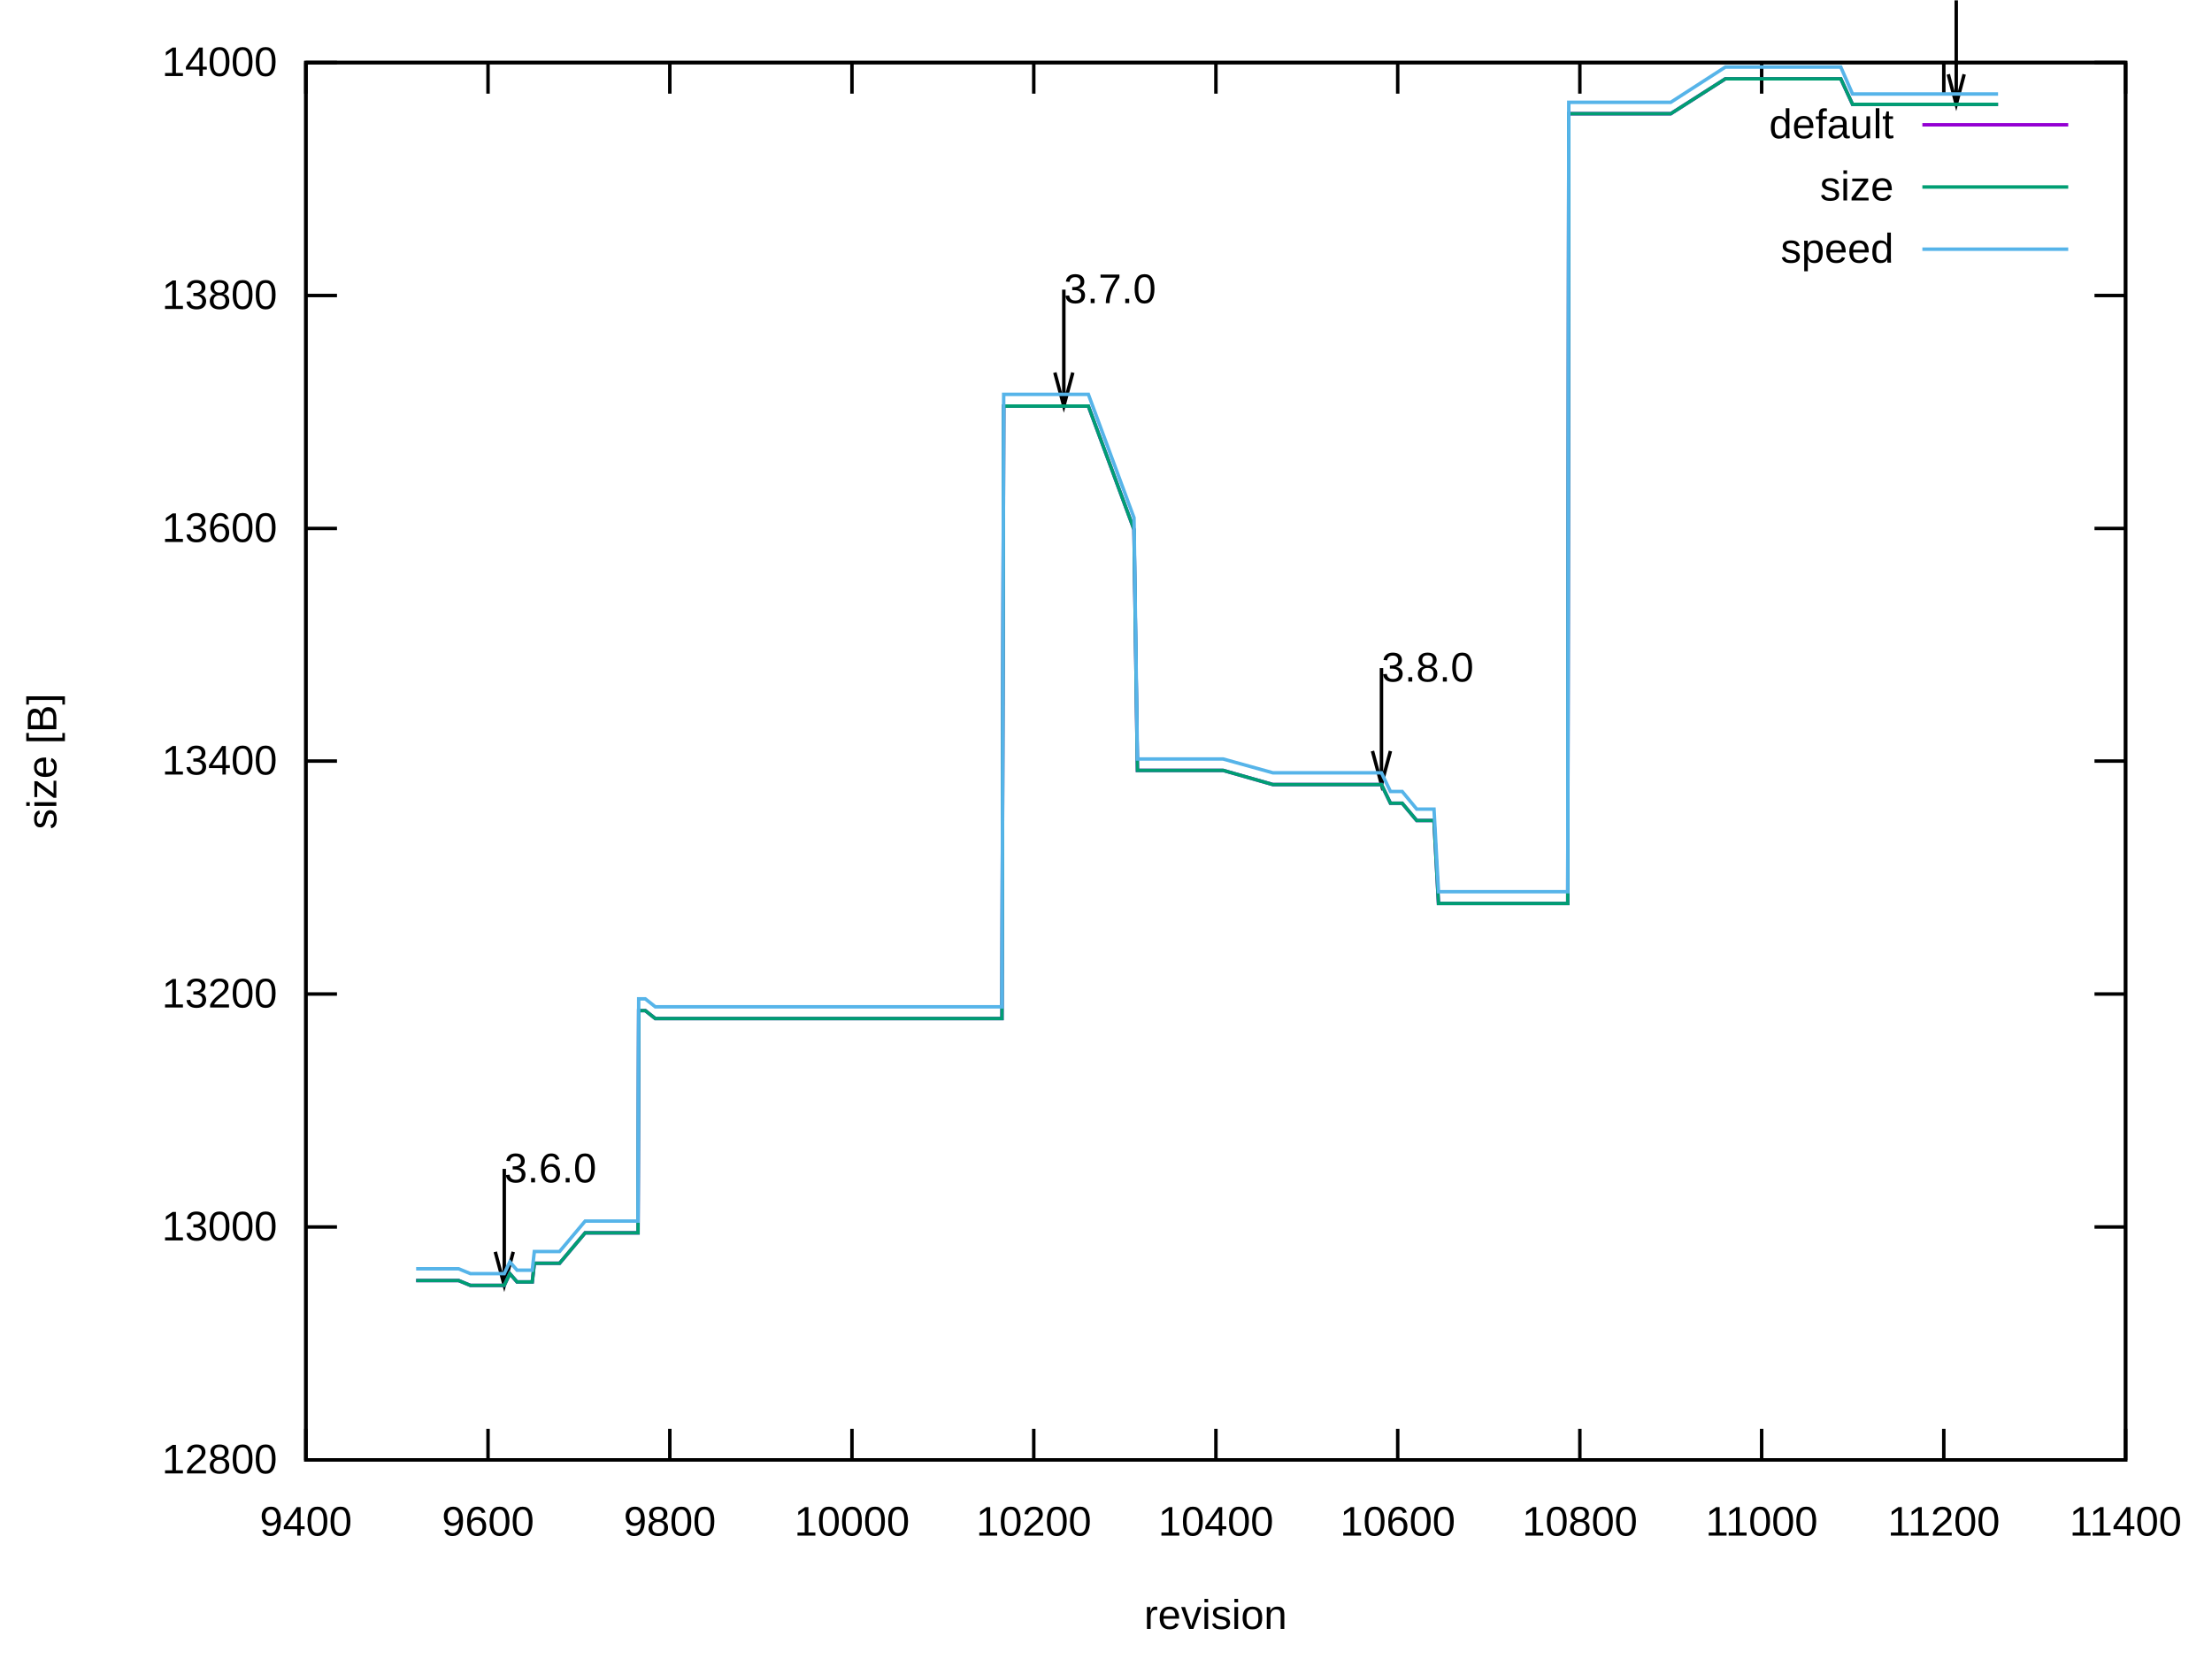
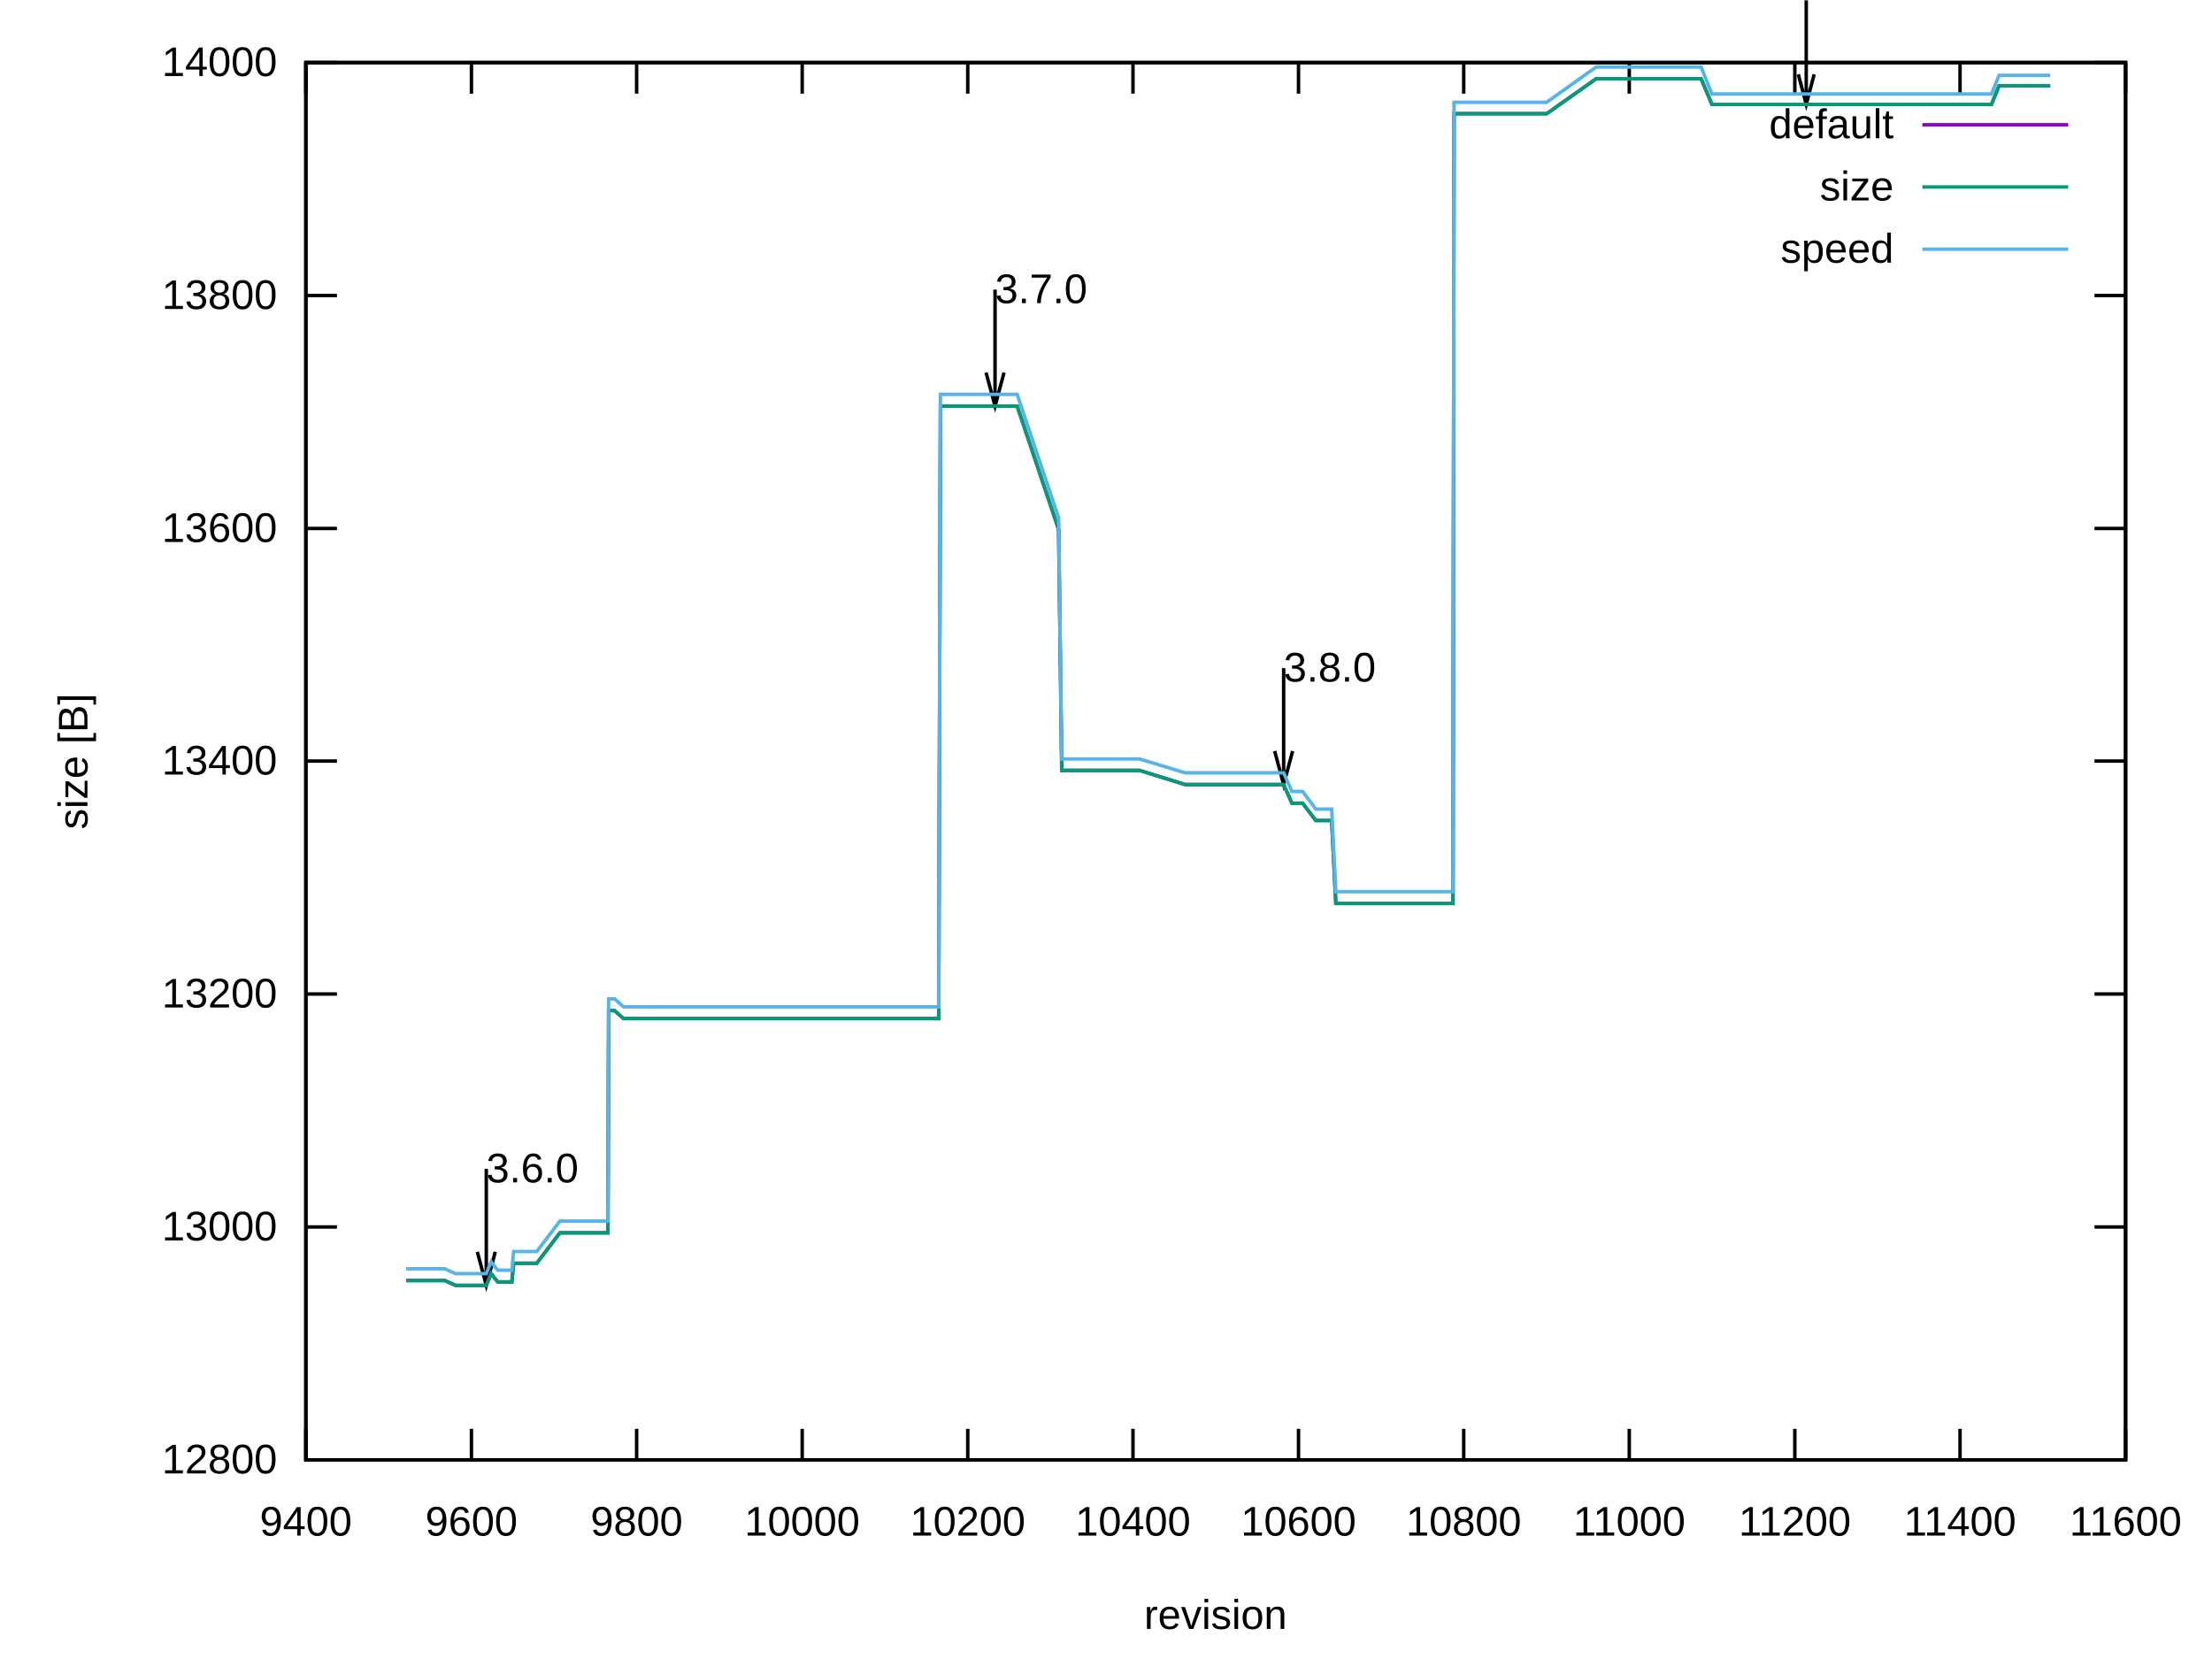
<svg xmlns="http://www.w3.org/2000/svg" xmlns:xlink="http://www.w3.org/1999/xlink" width="640" height="480" viewBox="0 0 640 480">
  <g id="gnuplot_canvas">
    <rect x="0" y="0" width="640" height="480" fill="none" />
    <defs>
      <circle id="gpDot" r="0.5" stroke-width="0.5" stroke="currentColor" />
      <path id="gpPt0" stroke-width="0.222" stroke="currentColor" d="M-1,0 h2 M0,-1 v2" />
      <path id="gpPt1" stroke-width="0.222" stroke="currentColor" d="M-1,-1 L1,1 M1,-1 L-1,1" />
      <path id="gpPt2" stroke-width="0.222" stroke="currentColor" d="M-1,0 L1,0 M0,-1 L0,1 M-1,-1 L1,1 M-1,1 L1,-1" />
      <rect id="gpPt3" stroke-width="0.222" stroke="currentColor" x="-1" y="-1" width="2" height="2" />
      <rect id="gpPt4" stroke-width="0.222" stroke="currentColor" fill="currentColor" x="-1" y="-1" width="2" height="2" />
      <circle id="gpPt5" stroke-width="0.222" stroke="currentColor" cx="0" cy="0" r="1" />
      <use xlink:href="#gpPt5" id="gpPt6" fill="currentColor" stroke="none" />
      <path id="gpPt7" stroke-width="0.222" stroke="currentColor" d="M0,-1.33 L-1.33,0.67 L1.33,0.67 z" />
      <use xlink:href="#gpPt7" id="gpPt8" fill="currentColor" stroke="none" />
      <use xlink:href="#gpPt7" id="gpPt9" stroke="currentColor" transform="rotate(180)" />
      <use xlink:href="#gpPt9" id="gpPt10" fill="currentColor" stroke="none" />
      <use xlink:href="#gpPt3" id="gpPt11" stroke="currentColor" transform="rotate(45)" />
      <use xlink:href="#gpPt11" id="gpPt12" fill="currentColor" stroke="none" />
      <path id="gpPt13" stroke-width="0.222" stroke="currentColor" d="M0,1.330 L1.265,0.411 L0.782,-1.067 L-0.782,-1.076 L-1.265,0.411 z" />
      <use xlink:href="#gpPt13" id="gpPt14" fill="currentColor" stroke="none" />
      <filter id="textbox" filterUnits="objectBoundingBox" x="0" y="0" height="1" width="1">
        <feFlood flood-color="white" flood-opacity="1" result="bgnd" />
        <feComposite in="SourceGraphic" in2="bgnd" operator="atop" />
      </filter>
      <filter id="greybox" filterUnits="objectBoundingBox" x="0" y="0" height="1" width="1">
        <feFlood flood-color="lightgrey" flood-opacity="1" result="grey" />
        <feComposite in="SourceGraphic" in2="grey" operator="atop" />
      </filter>
    </defs>
    <g fill="none" color="white" stroke="currentColor" stroke-width="1.00" stroke-linecap="butt" stroke-linejoin="miter">
</g>
    <g fill="none" color="black" stroke="currentColor" stroke-width="1.00" stroke-linecap="butt" stroke-linejoin="miter">
      <path stroke="black" d="M88.5,422.4 L97.5,422.4 M615.0,422.4 L606.0,422.4  " />
      <g transform="translate(80.2,426.3)" stroke="none" fill="black" font-family="Arial" font-size="12.00" text-anchor="end">
        <text>
          <tspan font-family="Arial"> 12800</tspan>
        </text>
      </g>
    </g>
    <g fill="none" color="black" stroke="currentColor" stroke-width="1.00" stroke-linecap="butt" stroke-linejoin="miter">
      <path stroke="black" d="M88.5,355.0 L97.5,355.0 M615.0,355.0 L606.0,355.0  " />
      <g transform="translate(80.2,358.9)" stroke="none" fill="black" font-family="Arial" font-size="12.00" text-anchor="end">
        <text>
          <tspan font-family="Arial"> 13000</tspan>
        </text>
      </g>
    </g>
    <g fill="none" color="black" stroke="currentColor" stroke-width="1.00" stroke-linecap="butt" stroke-linejoin="miter">
      <path stroke="black" d="M88.5,287.6 L97.5,287.6 M615.0,287.6 L606.0,287.6  " />
      <g transform="translate(80.2,291.5)" stroke="none" fill="black" font-family="Arial" font-size="12.00" text-anchor="end">
        <text>
          <tspan font-family="Arial"> 13200</tspan>
        </text>
      </g>
    </g>
    <g fill="none" color="black" stroke="currentColor" stroke-width="1.00" stroke-linecap="butt" stroke-linejoin="miter">
      <path stroke="black" d="M88.5,220.2 L97.5,220.2 M615.0,220.2 L606.0,220.2  " />
      <g transform="translate(80.2,224.1)" stroke="none" fill="black" font-family="Arial" font-size="12.00" text-anchor="end">
        <text>
          <tspan font-family="Arial"> 13400</tspan>
        </text>
      </g>
    </g>
    <g fill="none" color="black" stroke="currentColor" stroke-width="1.00" stroke-linecap="butt" stroke-linejoin="miter">
      <path stroke="black" d="M88.5,152.9 L97.5,152.9 M615.0,152.9 L606.0,152.9  " />
      <g transform="translate(80.2,156.8)" stroke="none" fill="black" font-family="Arial" font-size="12.00" text-anchor="end">
        <text>
          <tspan font-family="Arial"> 13600</tspan>
        </text>
      </g>
    </g>
    <g fill="none" color="black" stroke="currentColor" stroke-width="1.00" stroke-linecap="butt" stroke-linejoin="miter">
      <path stroke="black" d="M88.5,85.5 L97.5,85.5 M615.0,85.5 L606.0,85.5  " />
      <g transform="translate(80.2,89.4)" stroke="none" fill="black" font-family="Arial" font-size="12.00" text-anchor="end">
        <text>
          <tspan font-family="Arial"> 13800</tspan>
        </text>
      </g>
    </g>
    <g fill="none" color="black" stroke="currentColor" stroke-width="1.00" stroke-linecap="butt" stroke-linejoin="miter">
      <path stroke="black" d="M88.5,18.1 L97.5,18.1 M615.0,18.1 L606.0,18.1  " />
      <g transform="translate(80.2,22.0)" stroke="none" fill="black" font-family="Arial" font-size="12.00" text-anchor="end">
        <text>
          <tspan font-family="Arial"> 14000</tspan>
        </text>
      </g>
    </g>
    <g fill="none" color="black" stroke="currentColor" stroke-width="1.00" stroke-linecap="butt" stroke-linejoin="miter">
      <path stroke="black" d="M88.5,422.4 L88.5,413.4 M88.5,18.1 L88.5,27.1  " />
      <g transform="translate(88.5,444.3)" stroke="none" fill="black" font-family="Arial" font-size="12.00" text-anchor="middle">
        <text>
          <tspan font-family="Arial"> 9400</tspan>
        </text>
      </g>
    </g>
    <g fill="none" color="black" stroke="currentColor" stroke-width="1.00" stroke-linecap="butt" stroke-linejoin="miter">
-       <path stroke="black" d="M141.2,422.4 L141.2,413.4 M141.2,18.1 L141.2,27.1  " />
-       <g transform="translate(141.2,444.3)" stroke="none" fill="black" font-family="Arial" font-size="12.00" text-anchor="middle">
+       <path stroke="black" d="M136.4,422.4 L136.4,413.4 M136.4,18.1 L136.4,27.1  " />
+       <g transform="translate(136.4,444.3)" stroke="none" fill="black" font-family="Arial" font-size="12.00" text-anchor="middle">
        <text>
          <tspan font-family="Arial"> 9600</tspan>
        </text>
      </g>
    </g>
    <g fill="none" color="black" stroke="currentColor" stroke-width="1.00" stroke-linecap="butt" stroke-linejoin="miter">
-       <path stroke="black" d="M193.8,422.4 L193.8,413.4 M193.8,18.1 L193.8,27.1  " />
-       <g transform="translate(193.8,444.3)" stroke="none" fill="black" font-family="Arial" font-size="12.00" text-anchor="middle">
+       <path stroke="black" d="M184.2,422.4 L184.2,413.4 M184.2,18.1 L184.2,27.1  " />
+       <g transform="translate(184.2,444.3)" stroke="none" fill="black" font-family="Arial" font-size="12.00" text-anchor="middle">
        <text>
          <tspan font-family="Arial"> 9800</tspan>
        </text>
      </g>
    </g>
    <g fill="none" color="black" stroke="currentColor" stroke-width="1.00" stroke-linecap="butt" stroke-linejoin="miter">
-       <path stroke="black" d="M246.5,422.4 L246.5,413.4 M246.5,18.1 L246.5,27.1  " />
-       <g transform="translate(246.5,444.3)" stroke="none" fill="black" font-family="Arial" font-size="12.00" text-anchor="middle">
+       <path stroke="black" d="M232.1,422.4 L232.1,413.4 M232.1,18.1 L232.1,27.1  " />
+       <g transform="translate(232.1,444.3)" stroke="none" fill="black" font-family="Arial" font-size="12.00" text-anchor="middle">
        <text>
          <tspan font-family="Arial"> 10000</tspan>
        </text>
      </g>
    </g>
    <g fill="none" color="black" stroke="currentColor" stroke-width="1.00" stroke-linecap="butt" stroke-linejoin="miter">
-       <path stroke="black" d="M299.1,422.4 L299.1,413.4 M299.1,18.1 L299.1,27.1  " />
-       <g transform="translate(299.1,444.3)" stroke="none" fill="black" font-family="Arial" font-size="12.00" text-anchor="middle">
+       <path stroke="black" d="M280.0,422.4 L280.0,413.4 M280.0,18.1 L280.0,27.1  " />
+       <g transform="translate(280.0,444.3)" stroke="none" fill="black" font-family="Arial" font-size="12.00" text-anchor="middle">
        <text>
          <tspan font-family="Arial"> 10200</tspan>
        </text>
      </g>
    </g>
    <g fill="none" color="black" stroke="currentColor" stroke-width="1.00" stroke-linecap="butt" stroke-linejoin="miter">
-       <path stroke="black" d="M351.8,422.4 L351.8,413.4 M351.8,18.1 L351.8,27.1  " />
-       <g transform="translate(351.8,444.3)" stroke="none" fill="black" font-family="Arial" font-size="12.00" text-anchor="middle">
+       <path stroke="black" d="M327.8,422.4 L327.8,413.4 M327.8,18.1 L327.8,27.1  " />
+       <g transform="translate(327.8,444.3)" stroke="none" fill="black" font-family="Arial" font-size="12.00" text-anchor="middle">
        <text>
          <tspan font-family="Arial"> 10400</tspan>
        </text>
      </g>
    </g>
    <g fill="none" color="black" stroke="currentColor" stroke-width="1.00" stroke-linecap="butt" stroke-linejoin="miter">
-       <path stroke="black" d="M404.4,422.4 L404.4,413.4 M404.4,18.1 L404.4,27.1  " />
-       <g transform="translate(404.4,444.3)" stroke="none" fill="black" font-family="Arial" font-size="12.00" text-anchor="middle">
+       <path stroke="black" d="M375.7,422.4 L375.7,413.4 M375.7,18.1 L375.7,27.1  " />
+       <g transform="translate(375.7,444.3)" stroke="none" fill="black" font-family="Arial" font-size="12.00" text-anchor="middle">
        <text>
          <tspan font-family="Arial"> 10600</tspan>
        </text>
      </g>
    </g>
    <g fill="none" color="black" stroke="currentColor" stroke-width="1.00" stroke-linecap="butt" stroke-linejoin="miter">
-       <path stroke="black" d="M457.1,422.4 L457.1,413.4 M457.1,18.1 L457.1,27.1  " />
-       <g transform="translate(457.1,444.3)" stroke="none" fill="black" font-family="Arial" font-size="12.00" text-anchor="middle">
+       <path stroke="black" d="M423.5,422.4 L423.5,413.4 M423.5,18.1 L423.5,27.1  " />
+       <g transform="translate(423.5,444.3)" stroke="none" fill="black" font-family="Arial" font-size="12.00" text-anchor="middle">
        <text>
          <tspan font-family="Arial"> 10800</tspan>
        </text>
      </g>
    </g>
    <g fill="none" color="black" stroke="currentColor" stroke-width="1.00" stroke-linecap="butt" stroke-linejoin="miter">
-       <path stroke="black" d="M509.7,422.4 L509.7,413.4 M509.7,18.1 L509.7,27.1  " />
-       <g transform="translate(509.7,444.3)" stroke="none" fill="black" font-family="Arial" font-size="12.00" text-anchor="middle">
+       <path stroke="black" d="M471.4,422.4 L471.4,413.4 M471.4,18.1 L471.4,27.1  " />
+       <g transform="translate(471.4,444.3)" stroke="none" fill="black" font-family="Arial" font-size="12.00" text-anchor="middle">
        <text>
          <tspan font-family="Arial"> 11000</tspan>
        </text>
      </g>
    </g>
    <g fill="none" color="black" stroke="currentColor" stroke-width="1.00" stroke-linecap="butt" stroke-linejoin="miter">
-       <path stroke="black" d="M562.4,422.4 L562.4,413.4 M562.4,18.1 L562.4,27.1  " />
-       <g transform="translate(562.4,444.3)" stroke="none" fill="black" font-family="Arial" font-size="12.00" text-anchor="middle">
+       <path stroke="black" d="M519.3,422.4 L519.3,413.4 M519.3,18.1 L519.3,27.1  " />
+       <g transform="translate(519.3,444.3)" stroke="none" fill="black" font-family="Arial" font-size="12.00" text-anchor="middle">
        <text>
          <tspan font-family="Arial"> 11200</tspan>
+         </text>
+       </g>
+     </g>
+     <g fill="none" color="black" stroke="currentColor" stroke-width="1.00" stroke-linecap="butt" stroke-linejoin="miter">
+       <path stroke="black" d="M567.1,422.4 L567.1,413.4 M567.1,18.1 L567.1,27.1  " />
+       <g transform="translate(567.1,444.3)" stroke="none" fill="black" font-family="Arial" font-size="12.00" text-anchor="middle">
+         <text>
+           <tspan font-family="Arial"> 11400</tspan>
        </text>
      </g>
    </g>
    <g fill="none" color="black" stroke="currentColor" stroke-width="1.00" stroke-linecap="butt" stroke-linejoin="miter">
      <path stroke="black" d="M615.0,422.4 L615.0,413.4 M615.0,18.1 L615.0,27.1  " />
      <g transform="translate(615.0,444.3)" stroke="none" fill="black" font-family="Arial" font-size="12.00" text-anchor="middle">
        <text>
-           <tspan font-family="Arial"> 11400</tspan>
+           <tspan font-family="Arial"> 11600</tspan>
        </text>
      </g>
    </g>
    <g fill="none" color="black" stroke="currentColor" stroke-width="1.00" stroke-linecap="butt" stroke-linejoin="miter">
</g>
    <g fill="none" color="black" stroke="currentColor" stroke-width="1.00" stroke-linecap="butt" stroke-linejoin="miter">
      <path stroke="black" d="M88.5,18.1 L88.5,422.4 L615.0,422.4 L615.0,18.1 L88.5,18.1 Z  " />
-       <g transform="translate(145.9,342.1)" stroke="none" fill="black" font-family="Arial" font-size="12.00" text-anchor="start">
+       <g transform="translate(140.7,342.1)" stroke="none" fill="black" font-family="Arial" font-size="12.00" text-anchor="start">
        <text>
          <tspan font-family="Arial">3.6.0</tspan>
        </text>
      </g>
-       <g transform="translate(307.8,87.7)" stroke="none" fill="black" font-family="Arial" font-size="12.00" text-anchor="start">
+       <g transform="translate(287.9,87.7)" stroke="none" fill="black" font-family="Arial" font-size="12.00" text-anchor="start">
        <text>
          <tspan font-family="Arial">3.7.0</tspan>
        </text>
      </g>
-       <g transform="translate(399.7,197.2)" stroke="none" fill="black" font-family="Arial" font-size="12.00" text-anchor="start">
+       <g transform="translate(371.4,197.2)" stroke="none" fill="black" font-family="Arial" font-size="12.00" text-anchor="start">
        <text>
          <tspan font-family="Arial">3.8.0</tspan>
        </text>
      </g>
-       <path stroke="black" d="M143.3,362.2 L145.9,371.9 L148.5,362.2 M145.9,338.2 L145.9,371.9 M305.2,107.8 L307.8,117.5 L310.4,107.8   M307.8,83.8 L307.8,117.5 M397.1,217.3 L399.7,227.0 L402.3,217.3 M399.7,193.3 L399.7,227.0 M563.7,21.5   L566.0,30.2 L568.3,21.5 M566.0,0.1 L566.0,30.2  " />
-     </g>
-     <g fill="none" color="black" stroke="currentColor" stroke-width="1.00" stroke-linecap="butt" stroke-linejoin="miter">
-       <g transform="translate(16.3,220.3) rotate(270)" stroke="none" fill="black" font-family="Arial" font-size="12.00" text-anchor="middle">
+       <path stroke="black" d="M138.1,362.2 L140.7,371.9 L143.3,362.2 M140.7,338.2 L140.7,371.9 M285.3,107.8 L287.9,117.5 L290.5,107.8   M287.9,83.8 L287.9,117.5 M368.8,217.3 L371.4,227.0 L374.0,217.3 M371.4,193.3 L371.4,227.0 M520.3,21.5   L522.6,30.2 L524.9,21.5 M522.6,0.1 L522.6,30.2  " />
+     </g>
+     <g fill="none" color="black" stroke="currentColor" stroke-width="1.00" stroke-linecap="butt" stroke-linejoin="miter">
+       <g transform="translate(25.3,220.3) rotate(270)" stroke="none" fill="black" font-family="Arial" font-size="12.00" text-anchor="middle">
        <text>
          <tspan font-family="Arial">size [B]</tspan>
        </text>
      </g>
    </g>
    <g fill="none" color="black" stroke="currentColor" stroke-width="1.00" stroke-linecap="butt" stroke-linejoin="miter">
      <g transform="translate(351.7,471.3)" stroke="none" fill="black" font-family="Arial" font-size="12.00" text-anchor="middle">
        <text>
          <tspan font-family="Arial">revision</tspan>
        </text>
      </g>
    </g>
    <g fill="none" color="black" stroke="currentColor" stroke-width="1.00" stroke-linecap="butt" stroke-linejoin="miter">
</g>
    <g id="gnuplot_plot_1">
      <g fill="none" color="black" stroke="currentColor" stroke-width="1.00" stroke-linecap="butt" stroke-linejoin="miter">
        <g transform="translate(547.9,40.0)" stroke="none" fill="black" font-family="Arial" font-size="12.00" text-anchor="end">
          <text>
            <tspan font-family="Arial">default</tspan>
          </text>
        </g>
      </g>
      <g fill="none" color="black" stroke="currentColor" stroke-width="1.00" stroke-linecap="butt" stroke-linejoin="miter">
-         <path stroke="rgb(148,   0, 211)" d="M556.2,36.1 L598.4,36.1 M120.4,370.5 L125.4,370.5 L128.0,370.5 L132.7,370.5 L136.1,371.9 L138.3,371.9   L140.1,371.9 L141.4,371.9 L141.7,371.9 L141.9,371.9 L142.2,371.9 L145.9,371.9 L147.5,368.5 L149.6,370.9   L150.4,370.9 L150.6,370.9 L150.9,370.9 L151.2,370.9 L151.7,370.9 L153.0,370.9 L153.3,370.9 L154.0,370.9   L154.6,365.5 L155.1,365.5 L155.4,365.5 L156.7,365.5 L157.5,365.5 L158.0,365.5 L158.3,365.5 L158.5,365.5   L161.9,365.5 L169.3,356.7 L175.4,356.7 L178.0,356.7 L179.8,356.7 L180.9,356.7 L183.5,356.7 L184.3,356.7   L184.6,356.7 L184.8,292.4 L185.1,292.4 L186.7,292.4 L189.6,294.7 L191.2,294.7 L191.4,294.7 L192.0,294.7   L193.0,294.7 L194.6,294.7 L195.6,294.7 L195.9,294.7 L197.7,294.7 L198.5,294.7 L198.8,294.7 L199.1,294.7   L201.7,294.7 L202.2,294.7 L203.3,294.7 L214.6,294.7 L233.0,294.7 L234.1,294.7 L234.6,294.7 L234.9,294.7   L236.2,294.7 L236.4,294.7 L237.0,294.7 L237.2,294.7 L238.3,294.7 L240.1,294.7 L242.2,294.7 L244.9,294.7   L245.7,294.7 L246.5,294.7 L250.9,294.7 L259.1,294.7 L261.7,294.7 L264.6,294.7 L265.4,294.7 L266.7,294.7   L267.5,294.7 L274.9,294.7 L279.1,294.7 L285.1,294.7 L289.4,294.7 L289.9,294.7 L290.4,117.5 L292.3,117.5   L294.1,117.5 L294.4,117.5 L295.2,117.5 L297.0,117.5 L301.5,117.5 L302.0,117.5 L307.8,117.5 L308.8,117.5   L309.6,117.5 L314.9,117.5 L328.1,153.2 L329.1,222.9 L336.0,222.9 L337.3,222.9 L338.3,222.9 L338.6,222.9   L342.8,222.9 L343.1,222.9 L344.9,222.9 L353.9,222.9 L368.3,227.0 L376.8,227.0 L380.7,227.0 L388.6,227.0   L393.3,227.0 L399.7,227.0 L402.3,232.4 L404.7,232.4 L405.7,232.4 L409.9,237.4 L414.9,237.4 L416.2,261.4   L419.1,261.4 L420.2,261.4 L422.3,261.4 L426.0,261.4 L450.5,261.4 L452.3,261.4 L453.4,261.4 L453.6,261.4   L453.9,32.9 L454.4,32.9 L457.1,32.9 L483.4,32.9 L499.2,22.8 L502.9,22.8 L532.6,22.8 L536.0,30.2   L549.2,30.2 L566.0,30.2 L578.1,30.2  " />
+         <path stroke="rgb(148,   0, 211)" d="M556.2,36.1 L598.4,36.1 M117.5,370.5 L122.0,370.5 L124.4,370.5 L128.7,370.5 L131.8,371.9 L133.7,371.9   L135.4,371.9 L136.6,371.9 L136.8,371.9 L137.1,371.9 L137.3,371.9 L140.7,371.9 L142.1,368.5 L144.0,370.9   L144.7,370.9 L145.0,370.9 L145.2,370.9 L145.5,370.9 L145.9,370.9 L147.1,370.9 L147.4,370.9 L148.1,370.9   L148.6,365.5 L149.0,365.5 L149.3,365.5 L150.5,365.5 L151.2,365.5 L151.7,365.5 L151.9,365.5 L152.2,365.5   L155.3,365.5 L162.0,356.7 L167.5,356.7 L169.9,356.7 L171.5,356.7 L172.5,356.7 L174.9,356.7 L175.6,356.7   L175.9,356.7 L176.1,292.4 L176.3,292.4 L177.8,292.4 L180.4,294.7 L181.8,294.7 L182.1,294.7 L182.6,294.7   L183.5,294.7 L184.9,294.7 L185.9,294.7 L186.1,294.7 L187.8,294.7 L188.5,294.7 L188.8,294.7 L189.0,294.7   L191.4,294.7 L191.9,294.7 L192.8,294.7 L203.1,294.7 L219.9,294.7 L220.8,294.7 L221.3,294.7 L221.6,294.7   L222.8,294.7 L223.0,294.7 L223.5,294.7 L223.7,294.7 L224.7,294.7 L226.3,294.7 L228.3,294.7 L230.7,294.7   L231.4,294.7 L232.1,294.7 L236.2,294.7 L243.6,294.7 L246.0,294.7 L248.6,294.7 L249.3,294.7 L250.5,294.7   L251.2,294.7 L257.9,294.7 L261.8,294.7 L267.3,294.7 L271.1,294.7 L271.6,294.7 L272.1,117.5 L273.7,117.5   L275.4,117.5 L275.6,117.5 L276.4,117.5 L278.0,117.5 L282.1,117.5 L282.6,117.5 L287.9,117.5 L288.8,117.5   L289.5,117.5 L294.3,117.5 L306.3,153.2 L307.2,222.9 L313.5,222.9 L314.7,222.9 L315.6,222.9 L315.9,222.9   L319.7,222.9 L319.9,222.9 L321.6,222.9 L329.7,222.9 L342.9,227.0 L350.6,227.0 L354.1,227.0 L361.3,227.0   L365.6,227.0 L371.4,227.0 L373.8,232.4 L375.9,232.4 L376.9,232.4 L380.7,237.4 L385.3,237.4 L386.5,261.4   L389.1,261.4 L390.0,261.4 L392.0,261.4 L395.3,261.4 L417.6,261.4 L419.2,261.4 L420.2,261.4 L420.4,261.4   L420.7,32.9 L421.2,32.9 L423.5,32.9 L447.5,32.9 L461.8,22.8 L465.2,22.8 L492.2,22.8 L495.3,30.2   L507.3,30.2 L522.6,30.2 L533.6,30.2 L550.4,30.2 L551.6,30.2 L560.2,30.2 L575.5,30.2 L576.2,30.2   L578.4,24.8 L592.7,24.8 L593.2,24.8  " />
      </g>
    </g>
    <g id="gnuplot_plot_2">
      <g fill="none" color="black" stroke="currentColor" stroke-width="1.00" stroke-linecap="butt" stroke-linejoin="miter">
        <g transform="translate(547.9,58.0)" stroke="none" fill="black" font-family="Arial" font-size="12.00" text-anchor="end">
          <text>
            <tspan font-family="Arial">size</tspan>
          </text>
        </g>
      </g>
      <g fill="none" color="black" stroke="currentColor" stroke-width="1.00" stroke-linecap="butt" stroke-linejoin="miter">
-         <path stroke="rgb(  0, 158, 115)" d="M556.2,54.1 L598.4,54.1 M120.4,370.5 L125.4,370.5 L128.0,370.5 L132.7,370.5 L136.1,371.9 L138.3,371.9   L140.1,371.9 L141.4,371.9 L141.7,371.9 L141.9,371.9 L142.2,371.9 L145.9,371.9 L147.5,368.5 L149.6,370.9   L150.4,370.9 L150.6,370.9 L150.9,370.9 L151.2,370.9 L151.7,370.9 L153.0,370.9 L153.3,370.9 L154.0,370.9   L154.6,365.5 L155.1,365.5 L155.4,365.5 L156.7,365.5 L157.5,365.5 L158.0,365.5 L158.3,365.5 L158.5,365.5   L161.9,365.5 L169.3,356.7 L175.4,356.7 L178.0,356.7 L179.8,356.7 L180.9,356.7 L183.5,356.7 L184.3,356.7   L184.6,356.7 L184.8,292.4 L185.1,292.4 L186.7,292.4 L189.6,294.7 L191.2,294.7 L191.4,294.7 L192.0,294.7   L193.0,294.7 L194.6,294.7 L195.6,294.7 L195.9,294.7 L197.7,294.7 L198.5,294.7 L198.8,294.7 L199.1,294.7   L201.7,294.7 L202.2,294.7 L203.3,294.7 L214.6,294.7 L233.0,294.7 L234.1,294.7 L234.6,294.7 L234.9,294.7   L236.2,294.7 L236.4,294.7 L237.0,294.7 L237.2,294.7 L238.3,294.7 L240.1,294.7 L242.2,294.7 L244.9,294.7   L245.7,294.7 L246.5,294.7 L250.9,294.7 L259.1,294.7 L261.7,294.7 L264.6,294.7 L265.4,294.7 L266.7,294.7   L267.5,294.7 L274.9,294.7 L279.1,294.7 L285.1,294.7 L289.4,294.7 L289.9,294.7 L290.4,117.5 L292.3,117.5   L294.1,117.5 L294.4,117.5 L295.2,117.5 L297.0,117.5 L301.5,117.5 L302.0,117.5 L307.8,117.5 L308.8,117.5   L309.6,117.5 L314.9,117.5 L328.1,153.2 L329.1,222.9 L336.0,222.9 L337.3,222.9 L338.3,222.9 L338.6,222.9   L342.8,222.9 L343.1,222.9 L344.9,222.9 L353.9,222.9 L368.3,227.0 L376.8,227.0 L380.7,227.0 L388.6,227.0   L393.3,227.0 L399.7,227.0 L402.3,232.4 L404.7,232.4 L405.7,232.4 L409.9,237.4 L414.9,237.4 L416.2,261.4   L419.1,261.4 L420.2,261.4 L422.3,261.4 L426.0,261.4 L450.5,261.4 L452.3,261.4 L453.4,261.4 L453.6,261.4   L453.9,32.9 L454.4,32.9 L457.1,32.9 L483.4,32.9 L499.2,22.8 L502.9,22.8 L532.6,22.8 L536.0,30.2   L549.2,30.2 L566.0,30.2 L578.1,30.2  " />
+         <path stroke="rgb(  0, 158, 115)" d="M556.2,54.1 L598.4,54.1 M117.5,370.5 L122.0,370.5 L124.4,370.5 L128.7,370.5 L131.8,371.9 L133.7,371.9   L135.4,371.9 L136.6,371.9 L136.8,371.9 L137.1,371.9 L137.3,371.9 L140.7,371.9 L142.1,368.5 L144.0,370.9   L144.7,370.9 L145.0,370.9 L145.2,370.9 L145.5,370.9 L145.9,370.9 L147.1,370.9 L147.4,370.9 L148.1,370.9   L148.6,365.5 L149.0,365.5 L149.3,365.5 L150.5,365.5 L151.2,365.5 L151.7,365.5 L151.9,365.5 L152.2,365.5   L155.3,365.5 L162.0,356.7 L167.5,356.7 L169.9,356.7 L171.5,356.7 L172.5,356.7 L174.9,356.7 L175.6,356.7   L175.9,356.7 L176.1,292.4 L176.3,292.4 L177.8,292.4 L180.4,294.7 L181.8,294.7 L182.1,294.7 L182.6,294.7   L183.5,294.7 L184.9,294.7 L185.9,294.7 L186.1,294.7 L187.8,294.7 L188.5,294.7 L188.8,294.7 L189.0,294.7   L191.4,294.7 L191.9,294.7 L192.8,294.7 L203.1,294.7 L219.9,294.7 L220.8,294.7 L221.3,294.7 L221.6,294.7   L222.8,294.7 L223.0,294.7 L223.5,294.7 L223.7,294.7 L224.7,294.7 L226.3,294.7 L228.3,294.7 L230.7,294.7   L231.4,294.7 L232.1,294.7 L236.2,294.7 L243.6,294.7 L246.0,294.7 L248.6,294.7 L249.3,294.7 L250.5,294.7   L251.2,294.7 L257.9,294.7 L261.8,294.7 L267.3,294.7 L271.1,294.7 L271.6,294.7 L272.1,117.5 L273.7,117.5   L275.4,117.5 L275.6,117.5 L276.4,117.5 L278.0,117.5 L282.1,117.5 L282.6,117.5 L287.9,117.5 L288.8,117.5   L289.5,117.5 L294.3,117.5 L306.3,153.2 L307.2,222.9 L313.5,222.9 L314.7,222.9 L315.6,222.9 L315.9,222.9   L319.7,222.9 L319.9,222.9 L321.6,222.9 L329.7,222.9 L342.9,227.0 L350.6,227.0 L354.1,227.0 L361.3,227.0   L365.6,227.0 L371.4,227.0 L373.8,232.4 L375.9,232.4 L376.9,232.4 L380.7,237.4 L385.3,237.4 L386.5,261.4   L389.1,261.4 L390.0,261.4 L392.0,261.4 L395.3,261.4 L417.6,261.4 L419.2,261.4 L420.2,261.4 L420.4,261.4   L420.7,32.9 L421.2,32.9 L423.5,32.9 L447.5,32.9 L461.8,22.8 L465.2,22.8 L492.2,22.8 L495.3,30.2   L507.3,30.2 L522.6,30.2 L533.6,30.2 L550.4,30.2 L551.6,30.2 L560.2,30.2 L575.5,30.2 L576.2,30.2   L578.4,24.8 L592.7,24.8 L593.2,24.8  " />
      </g>
    </g>
    <g id="gnuplot_plot_3">
      <g fill="none" color="black" stroke="currentColor" stroke-width="1.00" stroke-linecap="butt" stroke-linejoin="miter">
        <g transform="translate(547.9,76.0)" stroke="none" fill="black" font-family="Arial" font-size="12.00" text-anchor="end">
          <text>
            <tspan font-family="Arial">speed</tspan>
          </text>
        </g>
      </g>
      <g fill="none" color="black" stroke="currentColor" stroke-width="1.00" stroke-linecap="butt" stroke-linejoin="miter">
-         <path stroke="rgb( 86, 180, 233)" d="M556.2,72.1 L598.4,72.1 M120.4,367.1 L125.4,367.1 L128.0,367.1 L132.7,367.1 L136.1,368.5 L138.3,368.5   L140.1,368.5 L141.4,368.5 L141.7,368.5 L141.9,368.5 L142.2,368.5 L145.9,368.5 L147.5,365.1 L149.6,367.5   L150.4,367.5 L150.6,367.5 L150.9,367.5 L151.2,367.5 L151.7,367.5 L153.0,367.5 L153.3,367.5 L154.0,367.5   L154.6,362.1 L155.1,362.1 L155.4,362.1 L156.7,362.1 L157.5,362.1 L158.0,362.1 L158.3,362.1 L158.5,362.1   L161.9,362.1 L169.3,353.3 L175.4,353.3 L178.0,353.3 L179.8,353.3 L180.9,353.3 L183.5,353.3 L184.3,353.3   L184.6,353.3 L184.8,289.0 L185.1,289.0 L186.7,289.0 L189.6,291.3 L191.2,291.3 L191.4,291.3 L192.0,291.3   L193.0,291.3 L194.6,291.3 L195.6,291.3 L195.9,291.3 L197.7,291.3 L198.5,291.3 L198.8,291.3 L199.1,291.3   L201.7,291.3 L202.2,291.3 L203.3,291.3 L214.6,291.3 L233.0,291.3 L234.1,291.3 L234.6,291.3 L234.9,291.3   L236.2,291.3 L236.4,291.3 L237.0,291.3 L237.2,291.3 L238.3,291.3 L240.1,291.3 L242.2,291.3 L244.9,291.3   L245.7,291.3 L246.5,291.3 L250.9,291.3 L259.1,291.3 L261.7,291.3 L264.6,291.3 L265.4,291.3 L266.7,291.3   L267.5,291.3 L274.9,291.3 L279.1,291.3 L285.1,291.3 L289.4,291.3 L289.9,291.3 L290.4,114.1 L292.3,114.1   L294.1,114.1 L294.4,114.1 L295.2,114.1 L297.0,114.1 L301.5,114.1 L302.0,114.1 L307.8,114.1 L308.8,114.1   L309.6,114.1 L314.9,114.1 L328.1,149.8 L329.1,219.6 L336.0,219.6 L337.3,219.6 L338.3,219.6 L338.6,219.6   L342.8,219.6 L343.1,219.6 L344.9,219.6 L353.9,219.6 L368.3,223.6 L376.8,223.6 L380.7,223.6 L388.6,223.6   L393.3,223.6 L399.7,223.6 L402.3,229.0 L404.7,229.0 L405.7,229.0 L409.9,234.1 L414.9,234.1 L416.2,258.0   L419.1,258.0 L420.2,258.0 L422.3,258.0 L426.0,258.0 L450.5,258.0 L452.3,258.0 L453.4,258.0 L453.6,258.0   L453.9,29.6 L454.4,29.6 L457.1,29.6 L483.4,29.6 L499.2,19.4 L502.9,19.4 L532.6,19.4 L536.0,27.2   L549.2,27.2 L566.0,27.2 L578.1,27.2  " />
+         <path stroke="rgb( 86, 180, 233)" d="M556.2,72.1 L598.4,72.1 M117.5,367.1 L122.0,367.1 L124.4,367.1 L128.7,367.1 L131.8,368.5 L133.7,368.5   L135.4,368.5 L136.6,368.5 L136.8,368.5 L137.1,368.5 L137.3,368.5 L140.7,368.5 L142.1,365.1 L144.0,367.5   L144.7,367.5 L145.0,367.5 L145.2,367.5 L145.5,367.5 L145.9,367.5 L147.1,367.5 L147.4,367.5 L148.1,367.5   L148.6,362.1 L149.0,362.1 L149.3,362.1 L150.5,362.1 L151.2,362.1 L151.7,362.1 L151.9,362.1 L152.2,362.1   L155.3,362.1 L162.0,353.3 L167.5,353.3 L169.9,353.3 L171.5,353.3 L172.5,353.3 L174.9,353.3 L175.6,353.3   L175.9,353.3 L176.1,289.0 L176.3,289.0 L177.8,289.0 L180.4,291.3 L181.8,291.3 L182.1,291.3 L182.6,291.3   L183.5,291.3 L184.9,291.3 L185.9,291.3 L186.1,291.3 L187.8,291.3 L188.5,291.3 L188.8,291.3 L189.0,291.3   L191.4,291.3 L191.9,291.3 L192.8,291.3 L203.1,291.3 L219.9,291.3 L220.8,291.3 L221.3,291.3 L221.6,291.3   L222.8,291.3 L223.0,291.3 L223.5,291.3 L223.7,291.3 L224.7,291.3 L226.3,291.3 L228.3,291.3 L230.7,291.3   L231.4,291.3 L232.1,291.3 L236.2,291.3 L243.6,291.3 L246.0,291.3 L248.6,291.3 L249.3,291.3 L250.5,291.3   L251.2,291.3 L257.9,291.3 L261.8,291.3 L267.3,291.3 L271.1,291.3 L271.6,291.3 L272.1,114.1 L273.7,114.1   L275.4,114.1 L275.6,114.1 L276.4,114.1 L278.0,114.1 L282.1,114.1 L282.6,114.1 L287.9,114.1 L288.8,114.1   L289.5,114.1 L294.3,114.1 L306.3,149.8 L307.2,219.6 L313.5,219.6 L314.7,219.6 L315.6,219.6 L315.9,219.6   L319.7,219.6 L319.9,219.6 L321.6,219.6 L329.7,219.6 L342.9,223.6 L350.6,223.6 L354.1,223.6 L361.3,223.6   L365.6,223.6 L371.4,223.6 L373.8,229.0 L375.9,229.0 L376.9,229.0 L380.7,234.1 L385.3,234.1 L386.5,258.0   L389.1,258.0 L390.0,258.0 L392.0,258.0 L395.3,258.0 L417.6,258.0 L419.2,258.0 L420.2,258.0 L420.4,258.0   L420.7,29.6 L421.2,29.6 L423.5,29.6 L447.5,29.6 L461.8,19.4 L465.2,19.4 L492.2,19.4 L495.3,27.2   L507.3,27.2 L522.6,27.2 L533.6,27.2 L550.4,27.2 L551.6,27.2 L560.2,27.2 L575.5,27.2 L576.2,27.2   L578.4,21.8 L592.7,21.8 L593.2,21.8  " />
      </g>
    </g>
    <g fill="none" color="white" stroke="rgb( 86, 180, 233)" stroke-width="2.00" stroke-linecap="butt" stroke-linejoin="miter">
</g>
    <g fill="none" color="black" stroke="currentColor" stroke-width="2.00" stroke-linecap="butt" stroke-linejoin="miter">
</g>
    <g fill="none" color="black" stroke="black" stroke-width="1.00" stroke-linecap="butt" stroke-linejoin="miter">
</g>
    <g fill="none" color="black" stroke="currentColor" stroke-width="1.00" stroke-linecap="butt" stroke-linejoin="miter">
      <path stroke="black" d="M88.5,18.1 L88.5,422.4 L615.0,422.4 L615.0,18.1 L88.5,18.1 Z  " />
    </g>
    <g fill="none" color="black" stroke="currentColor" stroke-width="1.00" stroke-linecap="butt" stroke-linejoin="miter">
</g>
  </g>
</svg>
